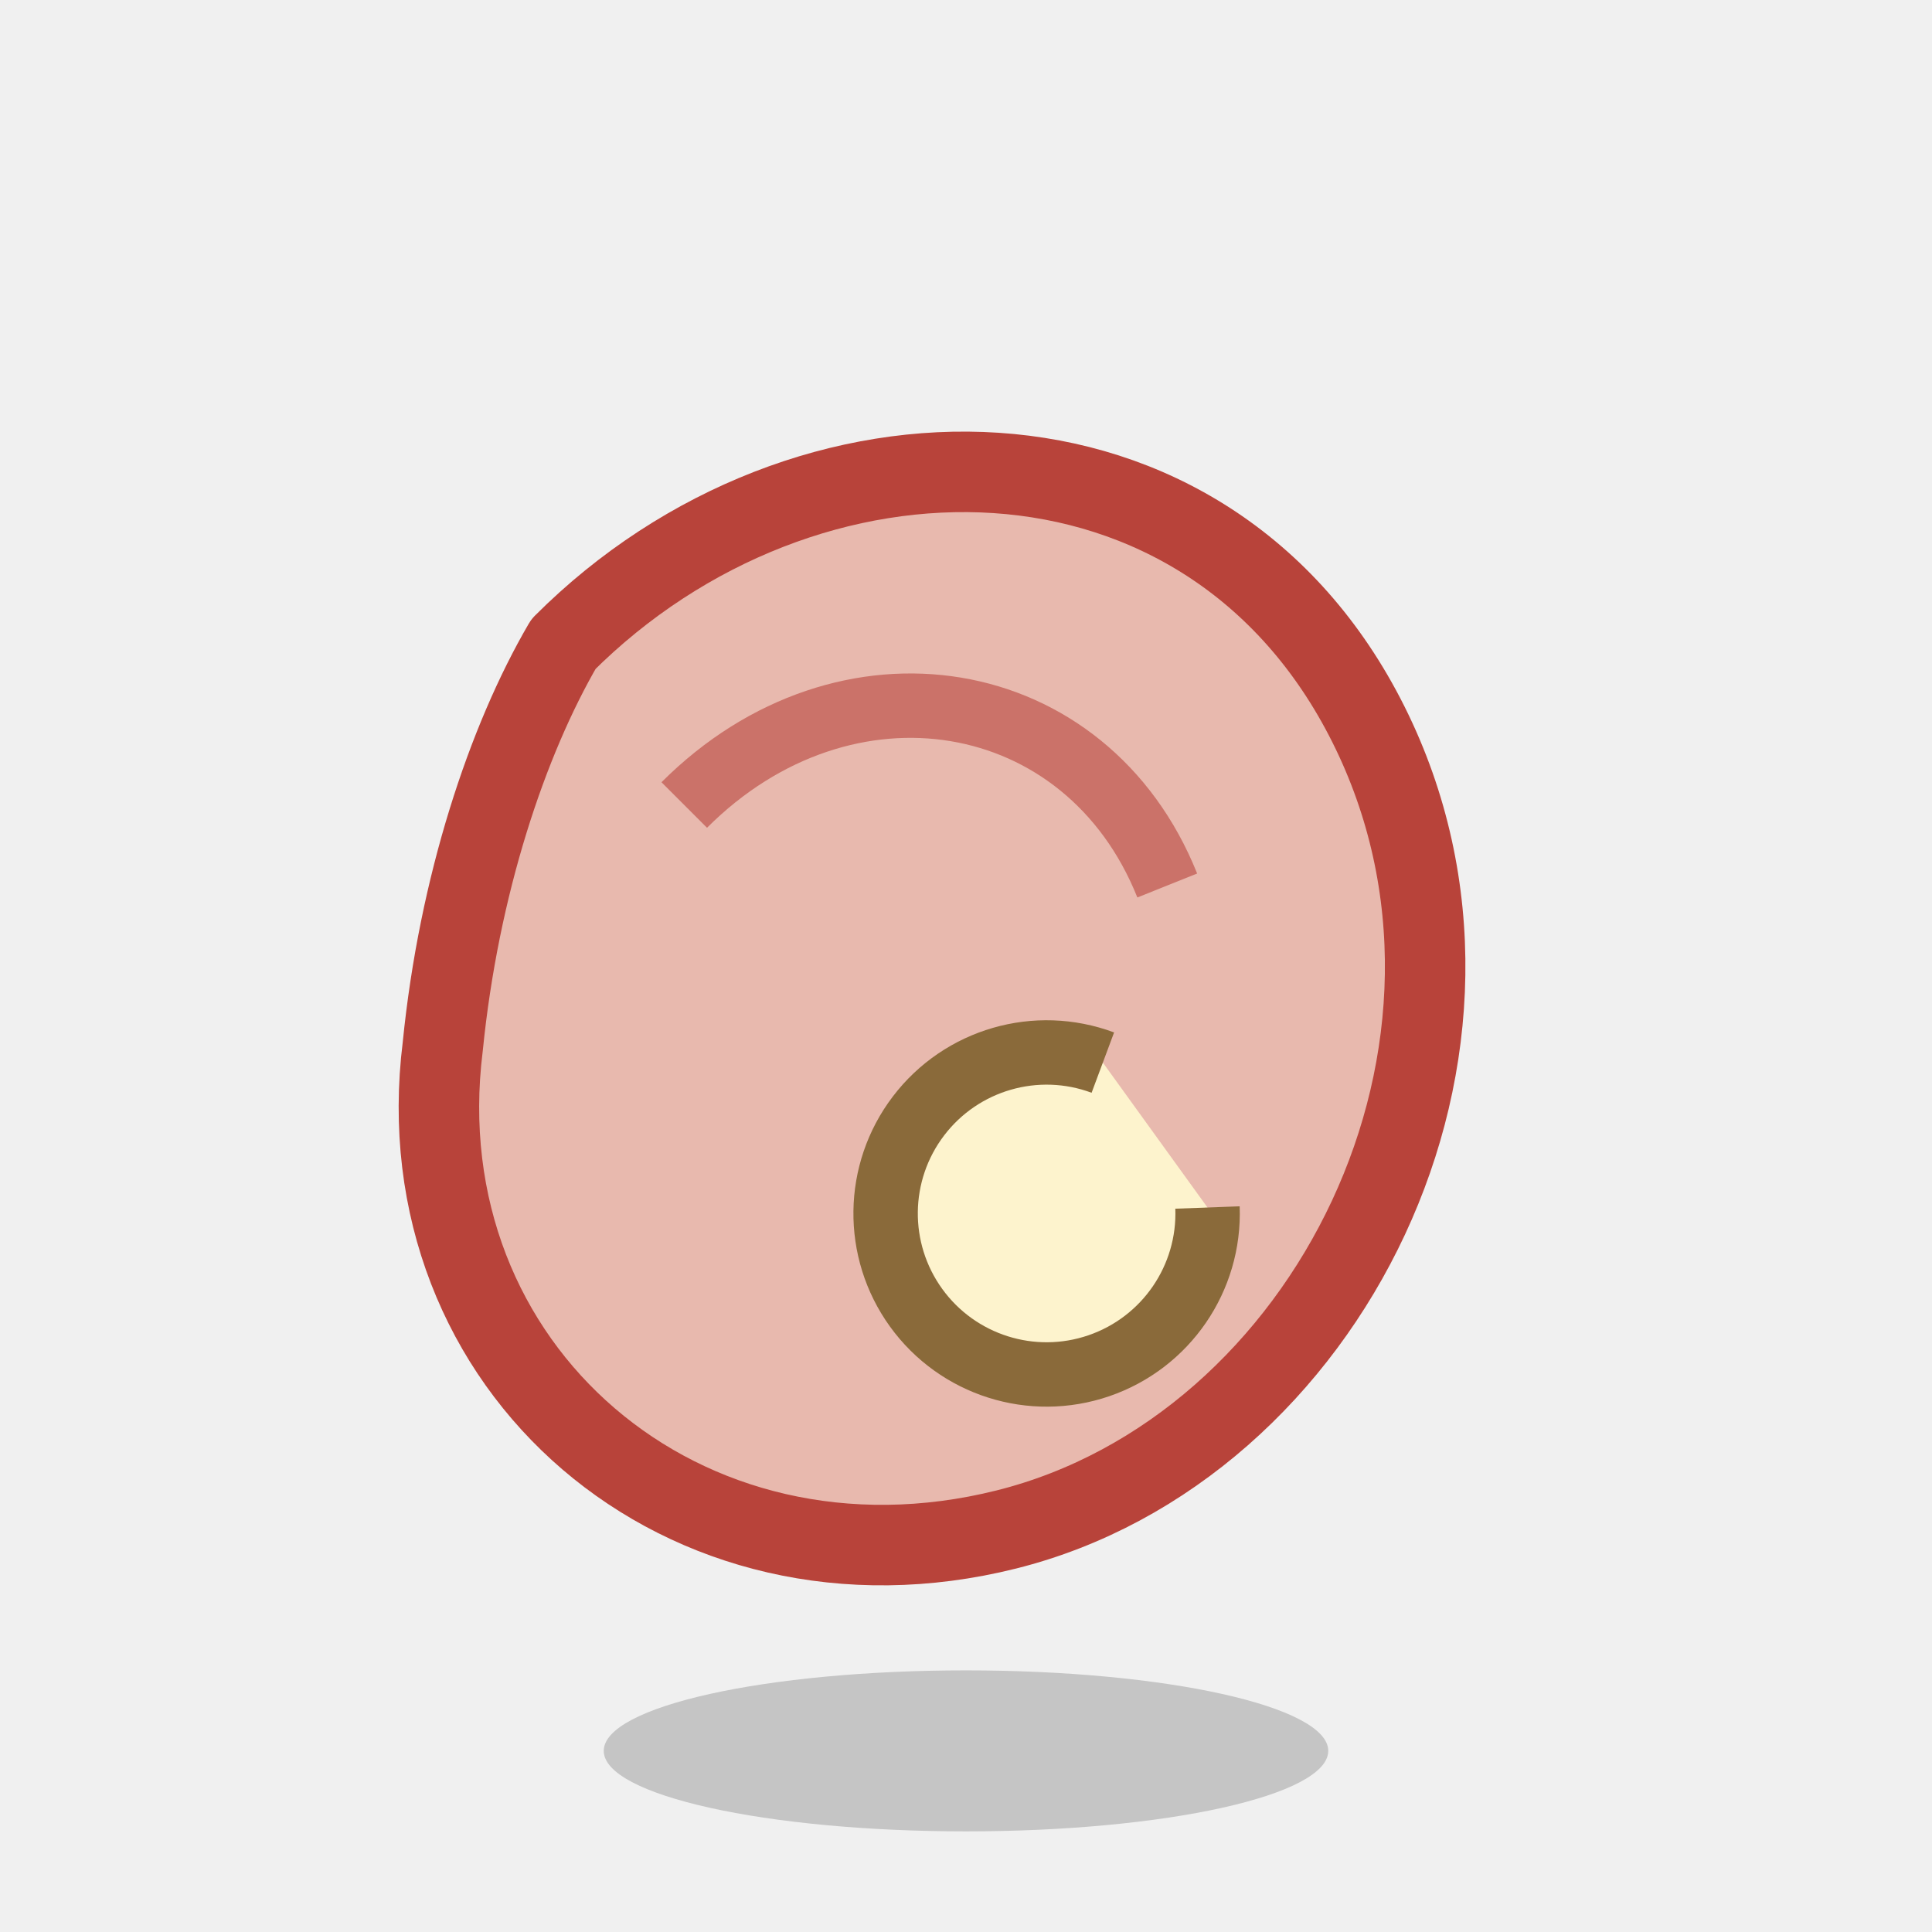
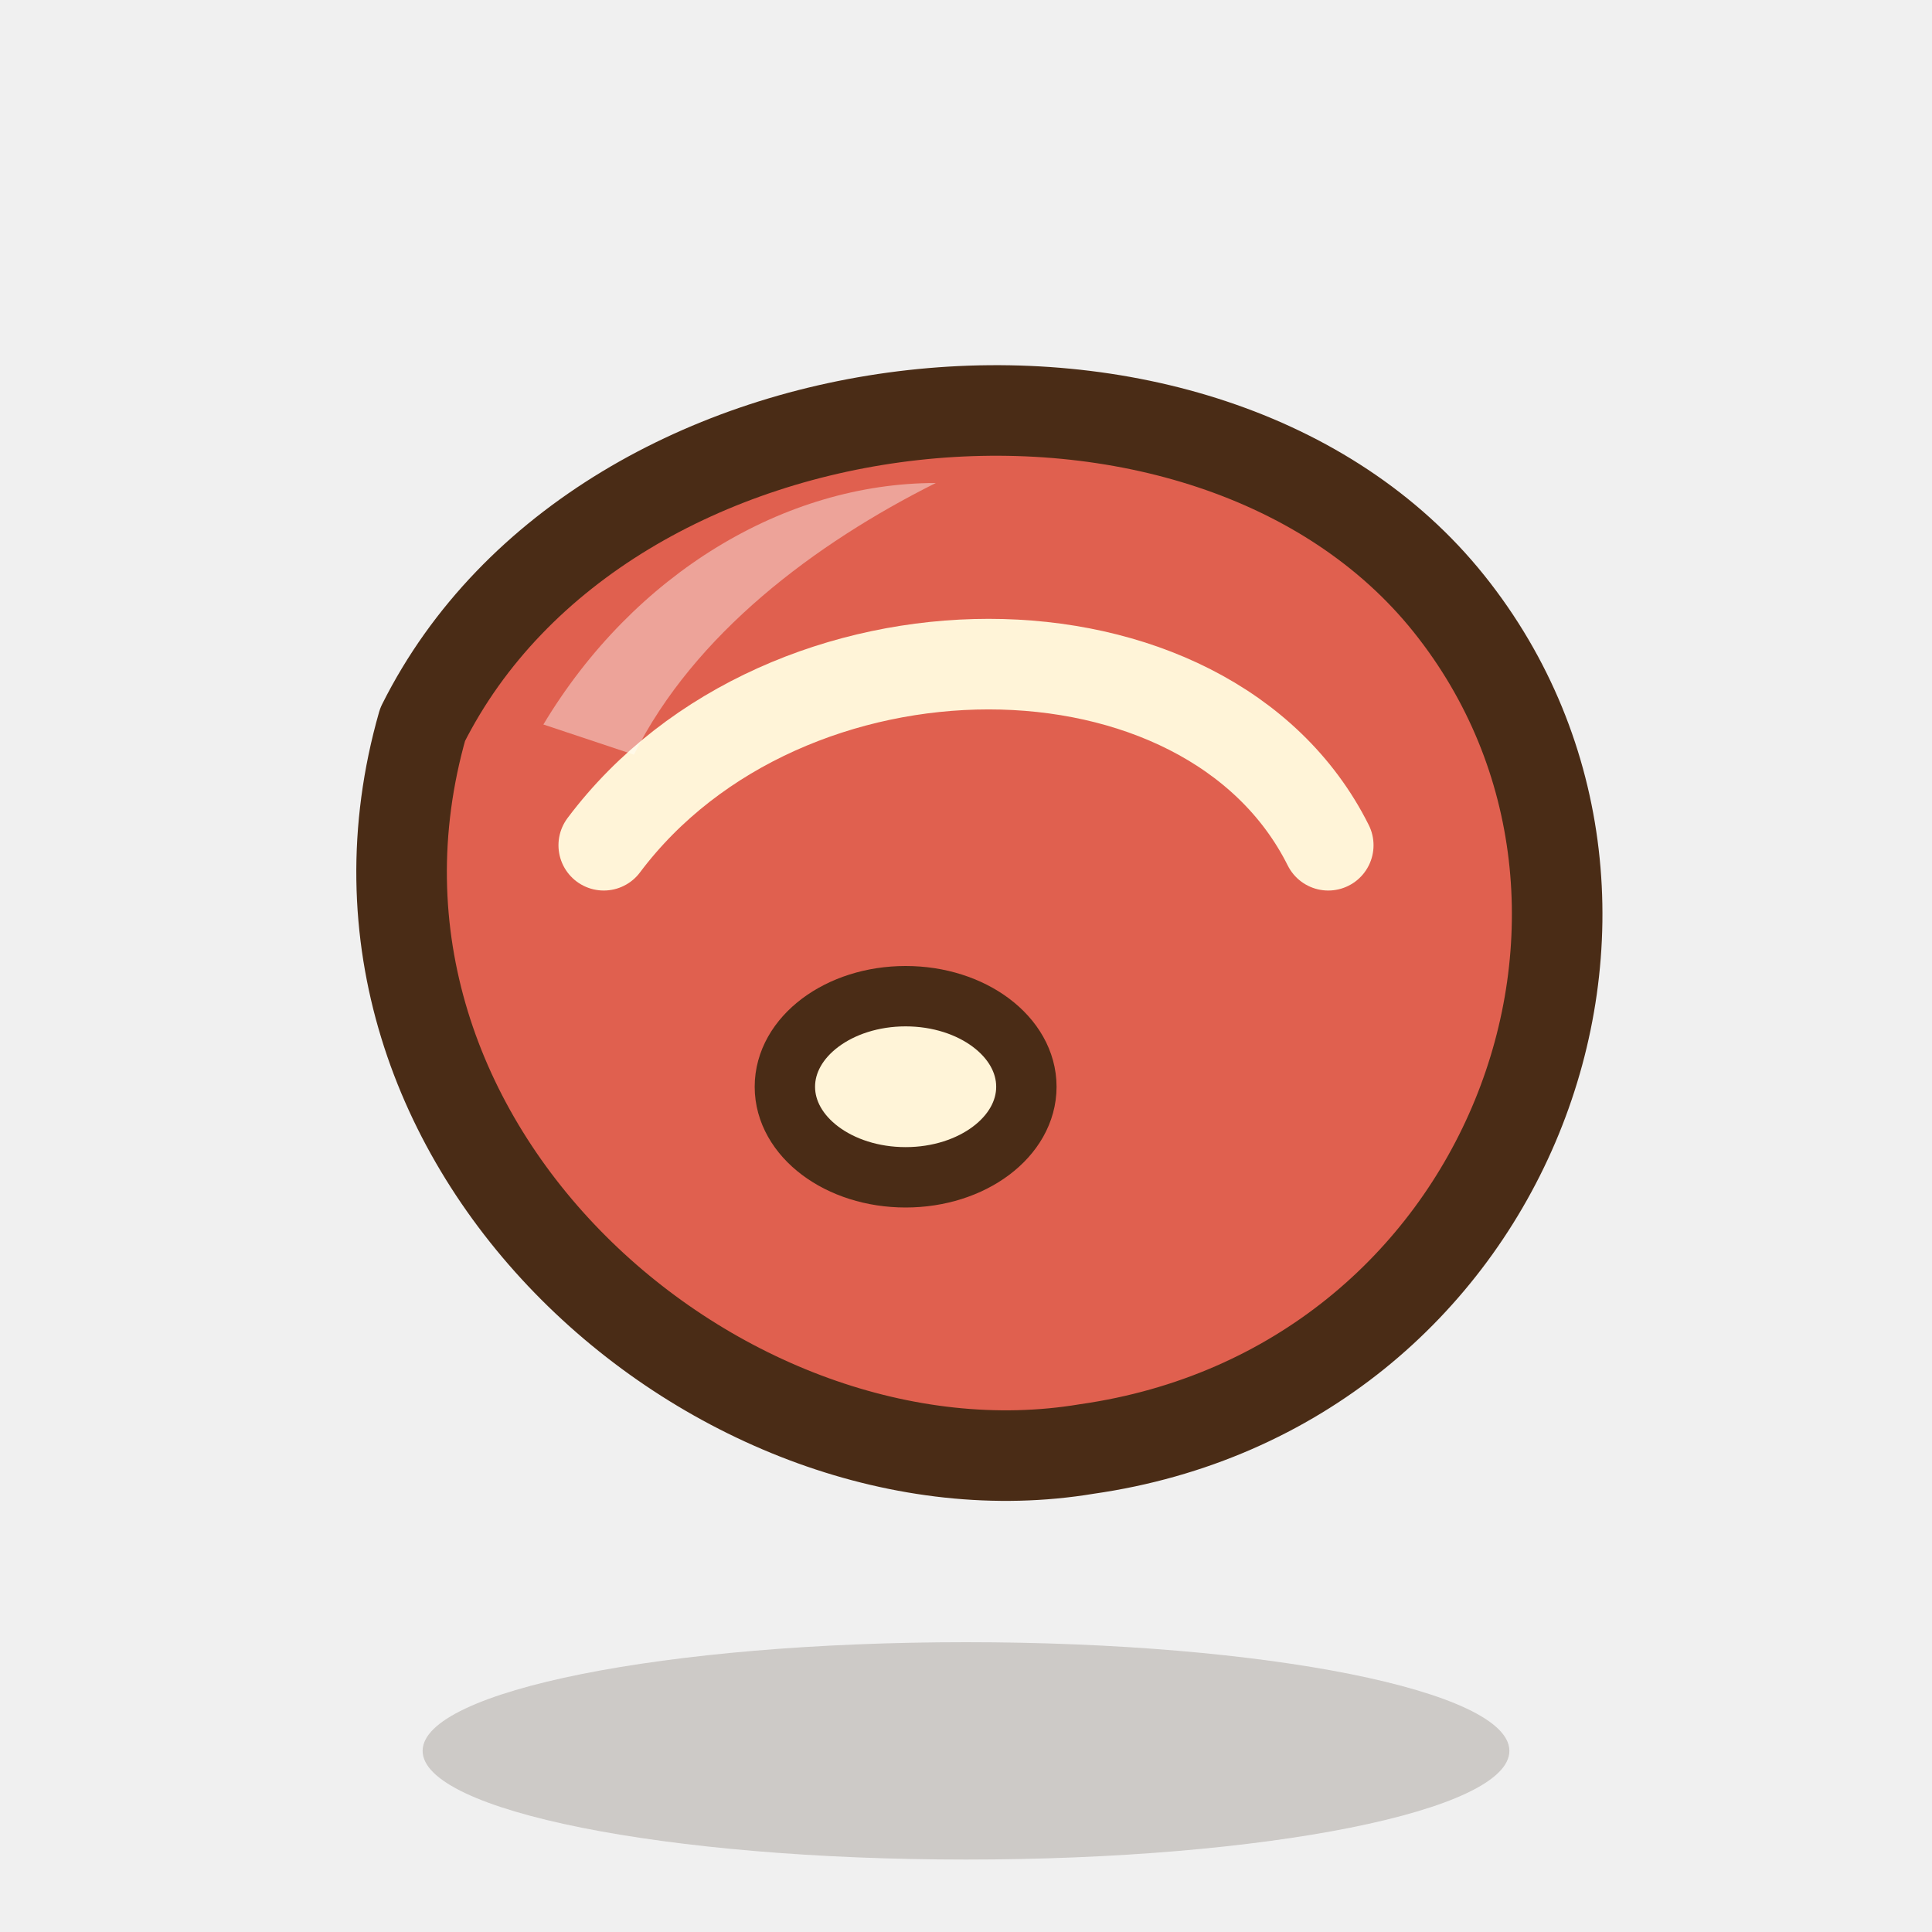
- <svg xmlns="http://www.w3.org/2000/svg" viewBox="0 0 48 48" fill="none" aria-hidden="true">
-   <ellipse cx="24" cy="43.5" rx="9" ry="2" fill="currentColor" opacity="0.18" />
-   <path d="M14 16c6-6 16-6 20 2 4 8-1 18-9 20s-15-4-14-12c.4-4 1.6-7.6 3-10z" fill="#e8b9ae" stroke="#b8433a" stroke-width="2" stroke-linejoin="round" />
-   <path d="M17 20c4-4 10-3 12 2" stroke="#b8433a" stroke-width="1.6" fill="none" opacity=".6" />
-   <path d="M30 30a4 4 0 1 1-2.6-3.6" fill="#fdf3cd" stroke="#8a6a3a" stroke-width="1.6" />
+ <svg xmlns="http://www.w3.org/2000/svg" viewBox="0 0 64 64" aria-hidden="true">
+   <ellipse cx="32" cy="58" rx="18" ry="3.6" fill="#2b1a0c" opacity=".18" />
+   <path d="M14 24c6-12 26-14 34-4 8 10 2 26-12 28-12 2-26-10-22-24z" fill="#e0604f" stroke="#4a2c16" stroke-width="3" stroke-linejoin="round" stroke-linecap="round" />
+   <path d="M20 28c6-8 20-8 24 0" stroke="#fff4d8" stroke-width="3" fill="none" stroke-linecap="round" />
+   <ellipse cx="30" cy="36" rx="4" ry="3" fill="#fff4d8" stroke="#4a2c16" stroke-width="2" stroke-linejoin="round" stroke-linecap="round" />
+   <path d="M18 24c3-5 8-8 13-8-4 2-8 5-10 9z" fill="#fff" opacity=".42" />
</svg>
